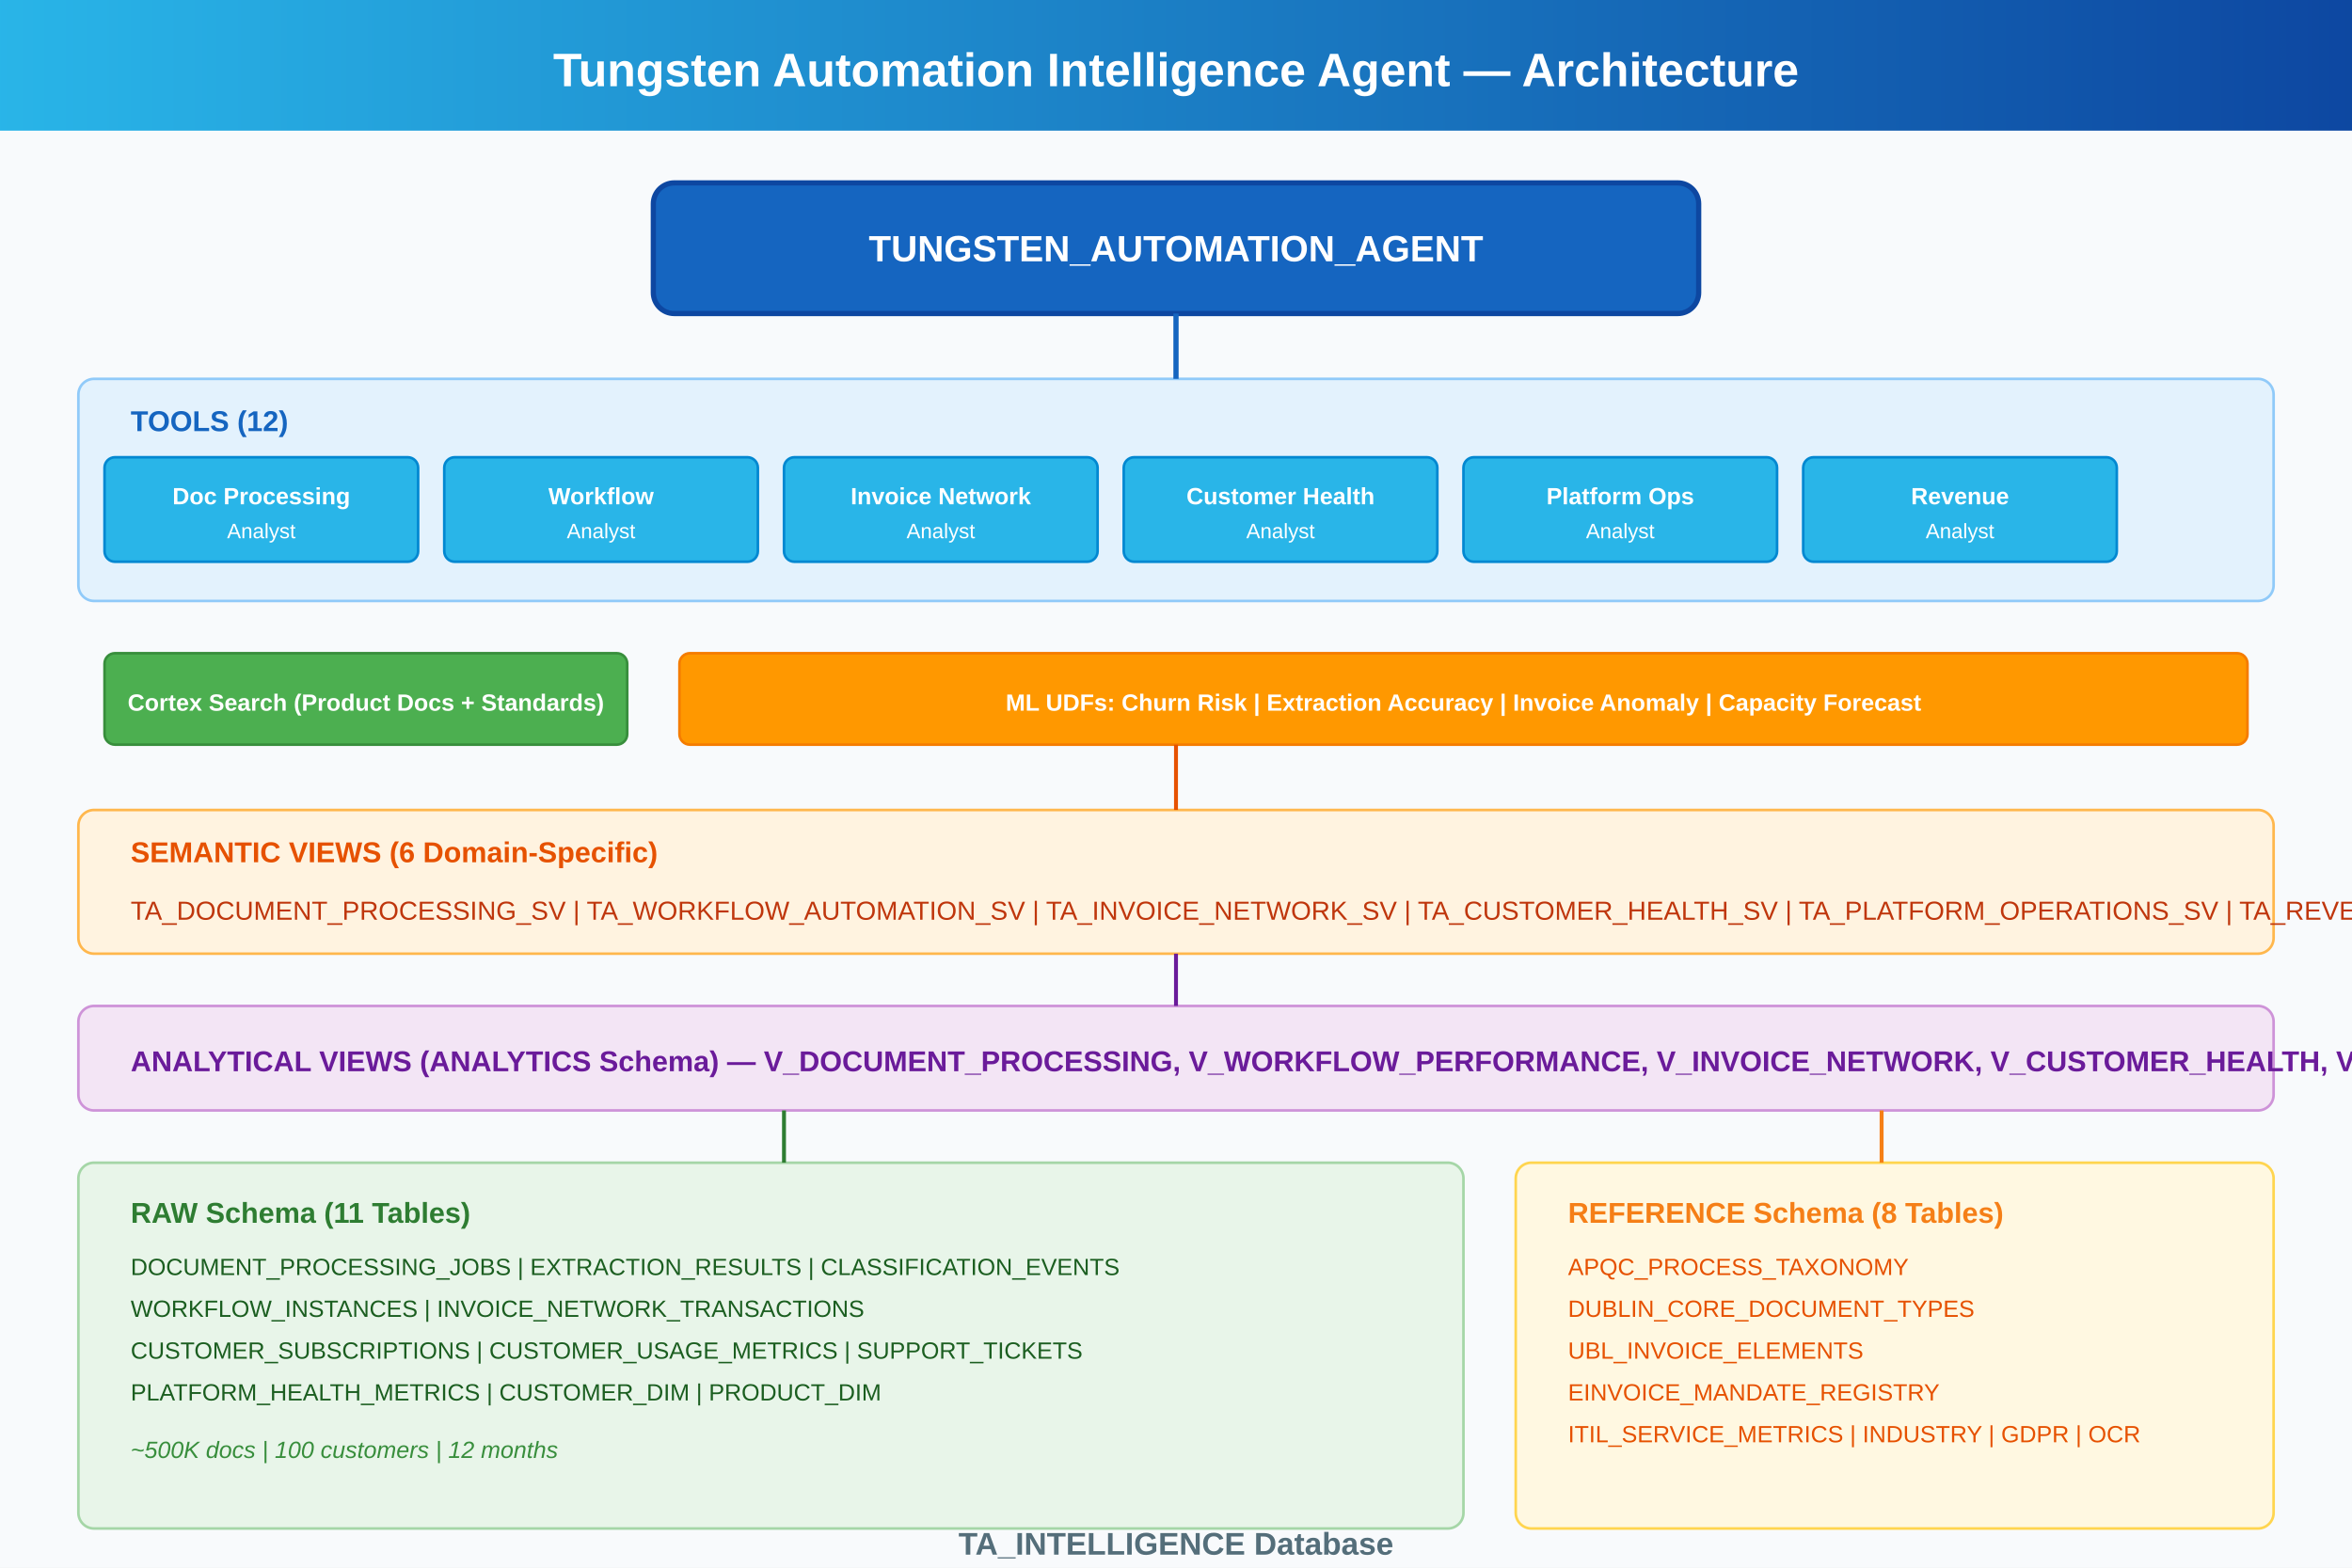
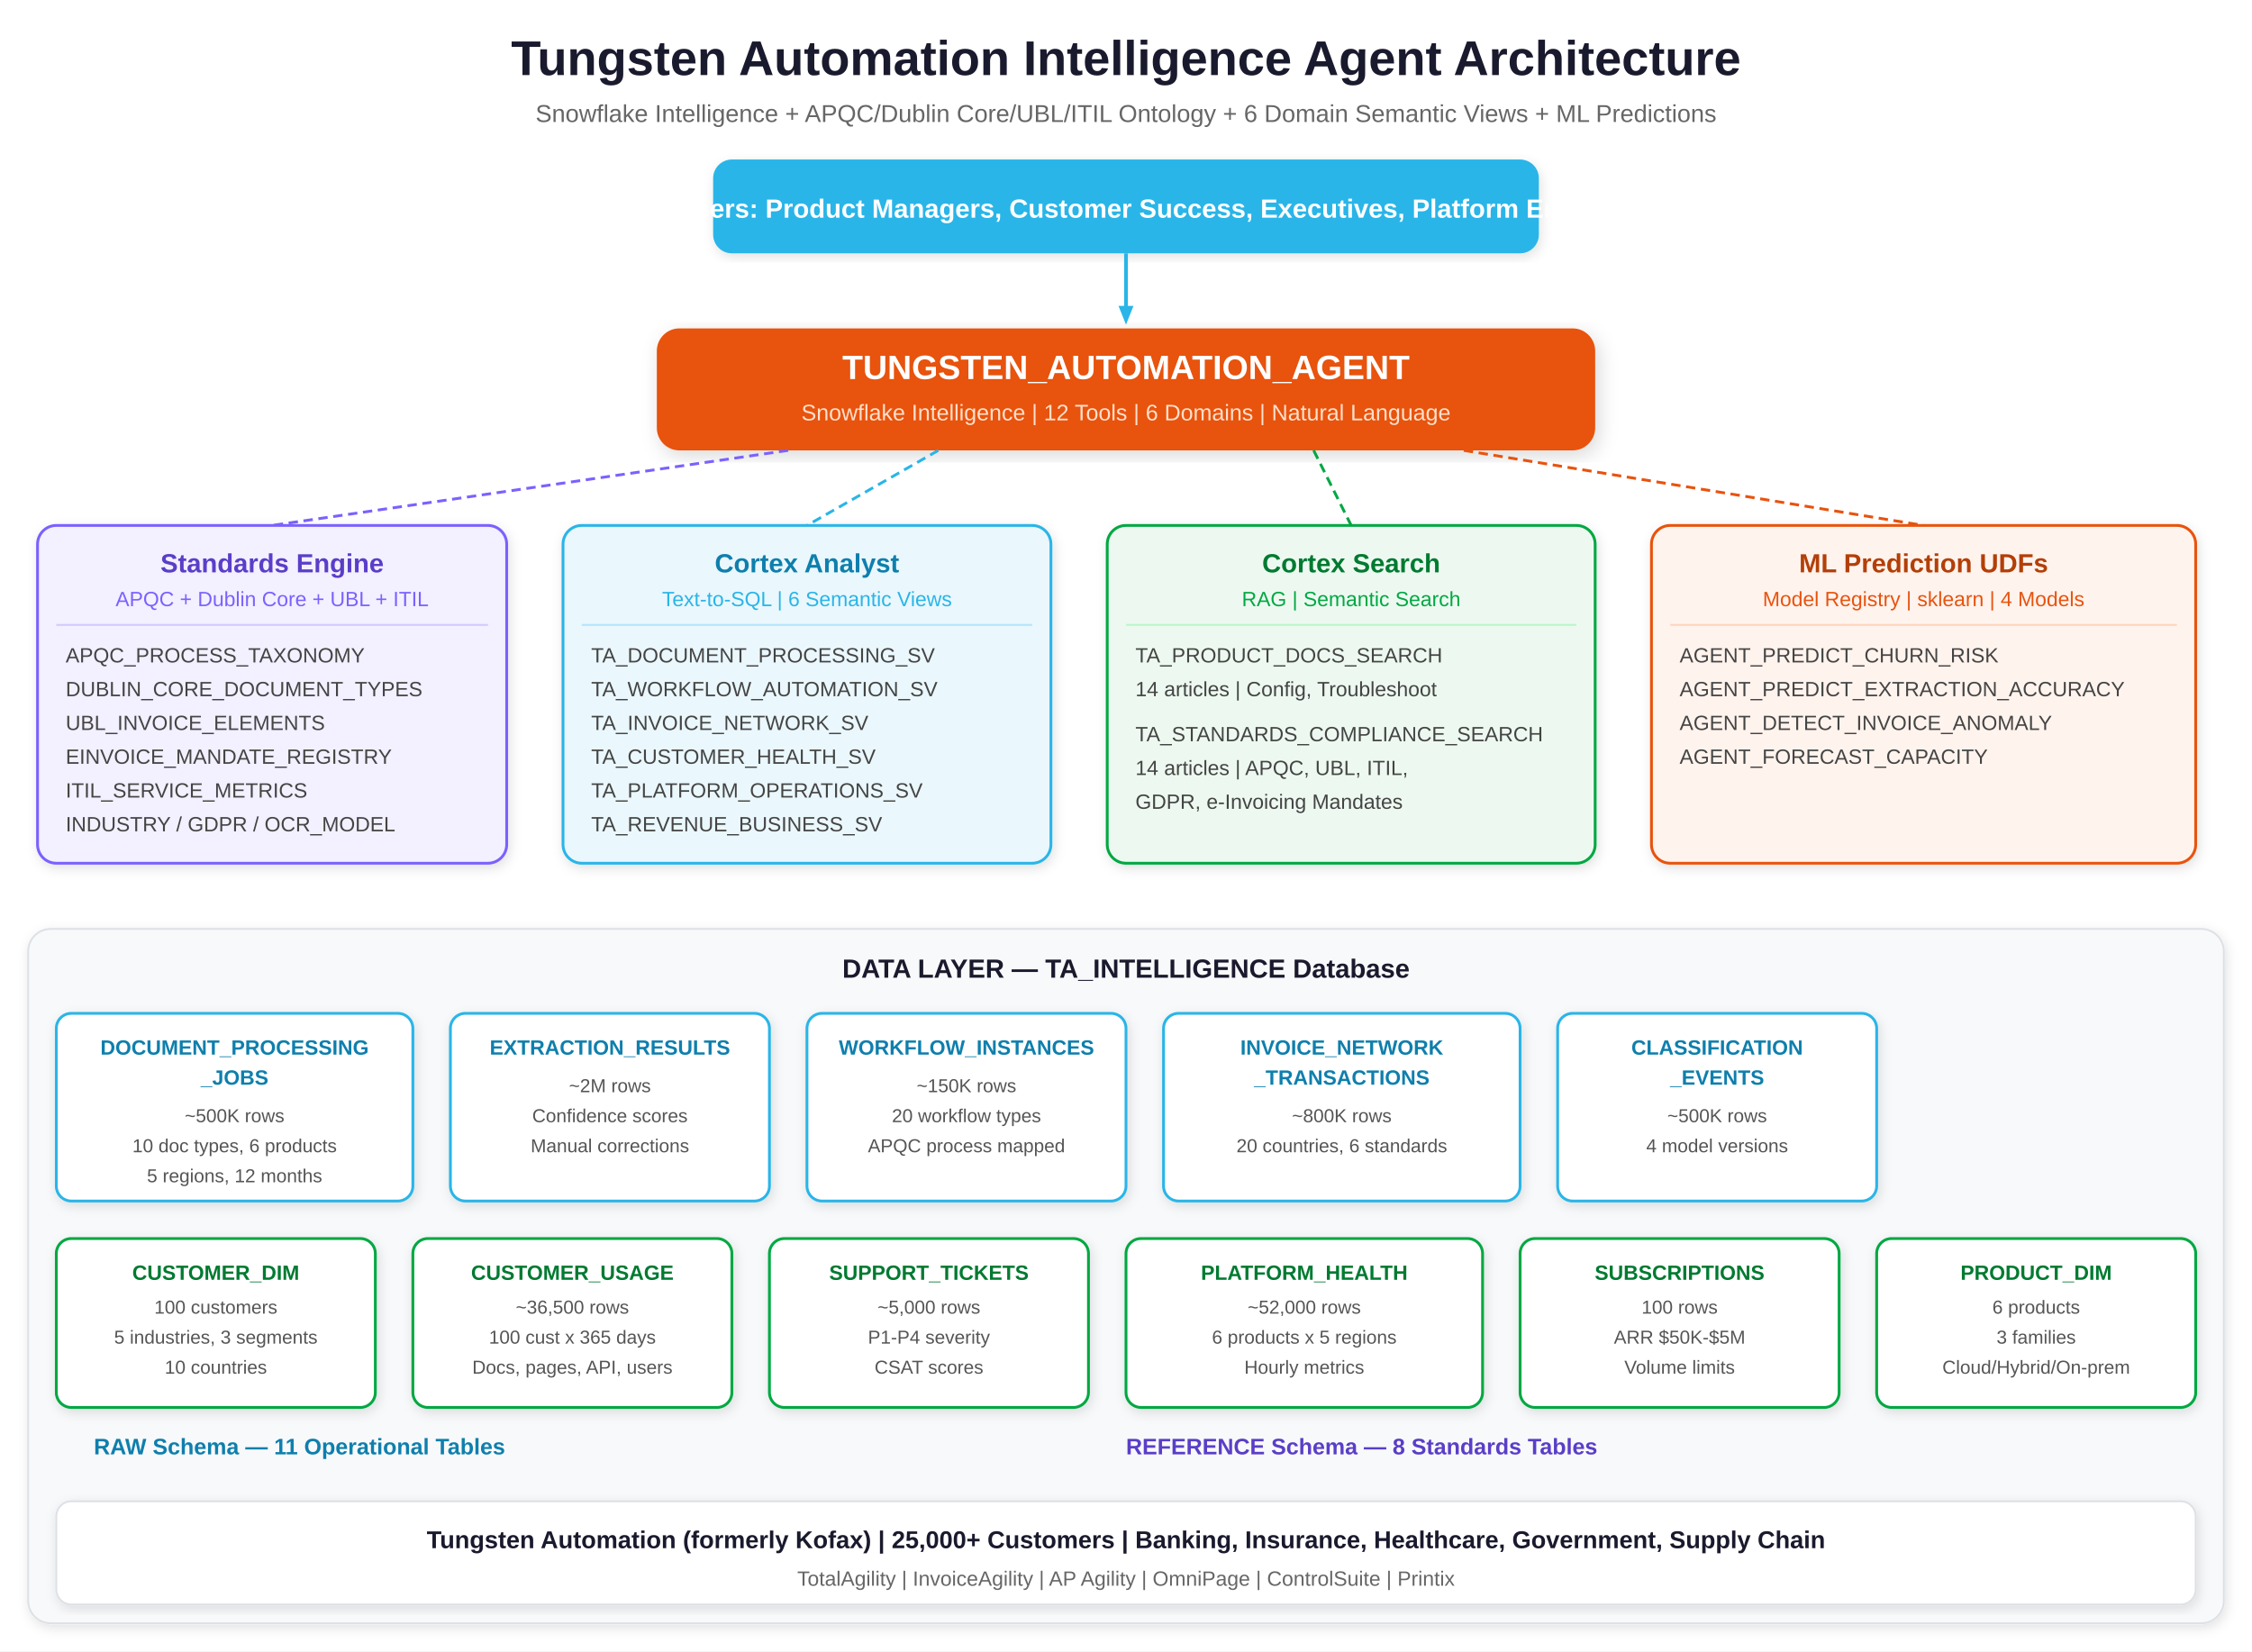
- <svg xmlns="http://www.w3.org/2000/svg" viewBox="0 0 900 600" font-family="Segoe UI, Arial, sans-serif">
+ <svg xmlns="http://www.w3.org/2000/svg" viewBox="0 0 1200 880" font-family="Segoe UI, Arial, sans-serif">
  <defs>
-     <linearGradient id="headerGrad" x1="0%" y1="0%" x2="100%" y2="0%">
-       <stop offset="0%" style="stop-color:#29B5E8" />
-       <stop offset="100%" style="stop-color:#0D47A1" />
-     </linearGradient>
+     <filter id="sh">
+       <feDropShadow dx="1" dy="2" stdDeviation="3" flood-color="#000" flood-opacity="0.12" />
+     </filter>
+     <filter id="shLg">
+       <feDropShadow dx="2" dy="3" stdDeviation="5" flood-color="#000" flood-opacity="0.15" />
+     </filter>
  </defs>
-   <rect width="900" height="600" fill="#f8fafc" />
-   <rect x="0" y="0" width="900" height="50" fill="url(#headerGrad)" />
-   <text x="450" y="33" text-anchor="middle" fill="white" font-size="18" font-weight="bold">Tungsten Automation Intelligence Agent — Architecture</text>
-   <rect x="250" y="70" width="400" height="50" rx="8" fill="#1565C0" stroke="#0D47A1" stroke-width="2" />
-   <text x="450" y="100" text-anchor="middle" fill="white" font-size="14" font-weight="bold">TUNGSTEN_AUTOMATION_AGENT</text>
-   <rect x="30" y="145" width="840" height="85" rx="6" fill="#E3F2FD" stroke="#90CAF9" stroke-width="1" />
-   <text x="50" y="165" fill="#1565C0" font-size="11" font-weight="bold">TOOLS (12)</text>
-   <rect x="40" y="175" width="120" height="40" rx="4" fill="#29B5E8" stroke="#0288D1" stroke-width="1" />
-   <text x="100" y="193" text-anchor="middle" fill="white" font-size="9" font-weight="bold">Doc Processing</text>
-   <text x="100" y="206" text-anchor="middle" fill="white" font-size="8">Analyst</text>
-   <rect x="170" y="175" width="120" height="40" rx="4" fill="#29B5E8" stroke="#0288D1" stroke-width="1" />
-   <text x="230" y="193" text-anchor="middle" fill="white" font-size="9" font-weight="bold">Workflow</text>
-   <text x="230" y="206" text-anchor="middle" fill="white" font-size="8">Analyst</text>
-   <rect x="300" y="175" width="120" height="40" rx="4" fill="#29B5E8" stroke="#0288D1" stroke-width="1" />
-   <text x="360" y="193" text-anchor="middle" fill="white" font-size="9" font-weight="bold">Invoice Network</text>
-   <text x="360" y="206" text-anchor="middle" fill="white" font-size="8">Analyst</text>
-   <rect x="430" y="175" width="120" height="40" rx="4" fill="#29B5E8" stroke="#0288D1" stroke-width="1" />
-   <text x="490" y="193" text-anchor="middle" fill="white" font-size="9" font-weight="bold">Customer Health</text>
-   <text x="490" y="206" text-anchor="middle" fill="white" font-size="8">Analyst</text>
-   <rect x="560" y="175" width="120" height="40" rx="4" fill="#29B5E8" stroke="#0288D1" stroke-width="1" />
-   <text x="620" y="193" text-anchor="middle" fill="white" font-size="9" font-weight="bold">Platform Ops</text>
-   <text x="620" y="206" text-anchor="middle" fill="white" font-size="8">Analyst</text>
-   <rect x="690" y="175" width="120" height="40" rx="4" fill="#29B5E8" stroke="#0288D1" stroke-width="1" />
-   <text x="750" y="193" text-anchor="middle" fill="white" font-size="9" font-weight="bold">Revenue</text>
-   <text x="750" y="206" text-anchor="middle" fill="white" font-size="8">Analyst</text>
-   <rect x="40" y="250" width="200" height="35" rx="4" fill="#4CAF50" stroke="#388E3C" stroke-width="1" />
-   <text x="140" y="272" text-anchor="middle" fill="white" font-size="9" font-weight="bold">Cortex Search (Product Docs + Standards)</text>
-   <rect x="260" y="250" width="600" height="35" rx="4" fill="#FF9800" stroke="#F57C00" stroke-width="1" />
-   <text x="560" y="272" text-anchor="middle" fill="white" font-size="9" font-weight="bold">ML UDFs: Churn Risk | Extraction Accuracy | Invoice Anomaly | Capacity Forecast</text>
-   <rect x="30" y="310" width="840" height="55" rx="6" fill="#FFF3E0" stroke="#FFB74D" stroke-width="1" />
-   <text x="50" y="330" fill="#E65100" font-size="11" font-weight="bold">SEMANTIC VIEWS (6 Domain-Specific)</text>
-   <text x="50" y="352" fill="#BF360C" font-size="10">TA_DOCUMENT_PROCESSING_SV | TA_WORKFLOW_AUTOMATION_SV | TA_INVOICE_NETWORK_SV | TA_CUSTOMER_HEALTH_SV | TA_PLATFORM_OPERATIONS_SV | TA_REVENUE_BUSINESS_SV</text>
-   <rect x="30" y="385" width="840" height="40" rx="6" fill="#F3E5F5" stroke="#CE93D8" stroke-width="1" />
-   <text x="50" y="410" fill="#6A1B9A" font-size="11" font-weight="bold">ANALYTICAL VIEWS (ANALYTICS Schema) — V_DOCUMENT_PROCESSING, V_WORKFLOW_PERFORMANCE, V_INVOICE_NETWORK, V_CUSTOMER_HEALTH, V_PLATFORM_HEALTH, V_REVENUE_METRICS</text>
-   <rect x="30" y="445" width="530" height="140" rx="6" fill="#E8F5E9" stroke="#A5D6A7" stroke-width="1" />
-   <text x="50" y="468" fill="#2E7D32" font-size="11" font-weight="bold">RAW Schema (11 Tables)</text>
-   <text x="50" y="488" fill="#1B5E20" font-size="9">DOCUMENT_PROCESSING_JOBS | EXTRACTION_RESULTS | CLASSIFICATION_EVENTS</text>
-   <text x="50" y="504" fill="#1B5E20" font-size="9">WORKFLOW_INSTANCES | INVOICE_NETWORK_TRANSACTIONS</text>
-   <text x="50" y="520" fill="#1B5E20" font-size="9">CUSTOMER_SUBSCRIPTIONS | CUSTOMER_USAGE_METRICS | SUPPORT_TICKETS</text>
-   <text x="50" y="536" fill="#1B5E20" font-size="9">PLATFORM_HEALTH_METRICS | CUSTOMER_DIM | PRODUCT_DIM</text>
-   <text x="50" y="558" fill="#388E3C" font-size="9" font-style="italic">~500K docs | 100 customers | 12 months</text>
-   <rect x="580" y="445" width="290" height="140" rx="6" fill="#FFF8E1" stroke="#FFD54F" stroke-width="1" />
-   <text x="600" y="468" fill="#F57F17" font-size="11" font-weight="bold">REFERENCE Schema (8 Tables)</text>
-   <text x="600" y="488" fill="#E65100" font-size="9">APQC_PROCESS_TAXONOMY</text>
-   <text x="600" y="504" fill="#E65100" font-size="9">DUBLIN_CORE_DOCUMENT_TYPES</text>
-   <text x="600" y="520" fill="#E65100" font-size="9">UBL_INVOICE_ELEMENTS</text>
-   <text x="600" y="536" fill="#E65100" font-size="9">EINVOICE_MANDATE_REGISTRY</text>
-   <text x="600" y="552" fill="#E65100" font-size="9">ITIL_SERVICE_METRICS | INDUSTRY | GDPR | OCR</text>
-   <line x1="450" y1="120" x2="450" y2="145" stroke="#1565C0" stroke-width="2" marker-end="url(#arrow)" />
-   <line x1="450" y1="285" x2="450" y2="310" stroke="#E65100" stroke-width="1.5" />
-   <line x1="450" y1="365" x2="450" y2="385" stroke="#6A1B9A" stroke-width="1.5" />
-   <line x1="300" y1="425" x2="300" y2="445" stroke="#2E7D32" stroke-width="1.5" />
-   <line x1="720" y1="425" x2="720" y2="445" stroke="#F57F17" stroke-width="1.5" />
-   <text x="450" y="595" text-anchor="middle" fill="#546E7A" font-size="12" font-weight="bold">TA_INTELLIGENCE Database</text>
+   <rect width="1200" height="880" fill="#ffffff" />
+   <text x="600" y="40" text-anchor="middle" fill="#1a1a2e" font-size="26" font-weight="bold">Tungsten Automation Intelligence Agent Architecture</text>
+   <text x="600" y="65" text-anchor="middle" fill="#666" font-size="13">Snowflake Intelligence + APQC/Dublin Core/UBL/ITIL Ontology + 6 Domain Semantic Views + ML Predictions</text>
+   <rect x="380" y="85" width="440" height="50" rx="10" fill="#29b5e8" filter="url(#sh)" />
+   <text x="600" y="116" text-anchor="middle" fill="#fff" font-size="14" font-weight="bold">Users: Product Managers, Customer Success, Executives, Platform Eng</text>
+   <line x1="600" y1="135" x2="600" y2="165" stroke="#29b5e8" stroke-width="2" />
+   <polygon points="596,163 604,163 600,173" fill="#29b5e8" />
+   <rect x="350" y="175" width="500" height="65" rx="12" fill="#e8530e" filter="url(#shLg)" />
+   <text x="600" y="202" text-anchor="middle" fill="#fff" font-size="18" font-weight="bold">TUNGSTEN_AUTOMATION_AGENT</text>
+   <text x="600" y="224" text-anchor="middle" fill="#ffe0cc" font-size="12">Snowflake Intelligence | 12 Tools | 6 Domains | Natural Language</text>
+   <line x1="420" y1="240" x2="145" y2="280" stroke="#7b61ff" stroke-width="1.5" stroke-dasharray="5,3" />
+   <line x1="500" y1="240" x2="430" y2="280" stroke="#29b5e8" stroke-width="1.5" stroke-dasharray="5,3" />
+   <line x1="700" y1="240" x2="720" y2="280" stroke="#00a843" stroke-width="1.5" stroke-dasharray="5,3" />
+   <line x1="780" y1="240" x2="1025" y2="280" stroke="#e8530e" stroke-width="1.5" stroke-dasharray="5,3" />
+   <rect x="20" y="280" width="250" height="180" rx="10" fill="#f3f0ff" stroke="#7b61ff" stroke-width="1.5" filter="url(#sh)" />
+   <text x="145" y="305" text-anchor="middle" fill="#5a3ec8" font-size="14" font-weight="bold">Standards Engine</text>
+   <text x="145" y="323" text-anchor="middle" fill="#7b61ff" font-size="11">APQC + Dublin Core + UBL + ITIL</text>
+   <line x1="30" y1="333" x2="260" y2="333" stroke="#d4c8ff" stroke-width="1" />
+   <text x="35" y="353" fill="#444" font-size="11">APQC_PROCESS_TAXONOMY</text>
+   <text x="35" y="371" fill="#444" font-size="11">DUBLIN_CORE_DOCUMENT_TYPES</text>
+   <text x="35" y="389" fill="#444" font-size="11">UBL_INVOICE_ELEMENTS</text>
+   <text x="35" y="407" fill="#444" font-size="11">EINVOICE_MANDATE_REGISTRY</text>
+   <text x="35" y="425" fill="#444" font-size="11">ITIL_SERVICE_METRICS</text>
+   <text x="35" y="443" fill="#444" font-size="11">INDUSTRY / GDPR / OCR_MODEL</text>
+   <rect x="300" y="280" width="260" height="180" rx="10" fill="#eaf7fc" stroke="#29b5e8" stroke-width="1.5" filter="url(#sh)" />
+   <text x="430" y="305" text-anchor="middle" fill="#0e7fad" font-size="14" font-weight="bold">Cortex Analyst</text>
+   <text x="430" y="323" text-anchor="middle" fill="#29b5e8" font-size="11">Text-to-SQL | 6 Semantic Views</text>
+   <line x1="310" y1="333" x2="550" y2="333" stroke="#b3e5fc" stroke-width="1" />
+   <text x="315" y="353" fill="#444" font-size="11">TA_DOCUMENT_PROCESSING_SV</text>
+   <text x="315" y="371" fill="#444" font-size="11">TA_WORKFLOW_AUTOMATION_SV</text>
+   <text x="315" y="389" fill="#444" font-size="11">TA_INVOICE_NETWORK_SV</text>
+   <text x="315" y="407" fill="#444" font-size="11">TA_CUSTOMER_HEALTH_SV</text>
+   <text x="315" y="425" fill="#444" font-size="11">TA_PLATFORM_OPERATIONS_SV</text>
+   <text x="315" y="443" fill="#444" font-size="11">TA_REVENUE_BUSINESS_SV</text>
+   <rect x="590" y="280" width="260" height="180" rx="10" fill="#edf9f0" stroke="#00a843" stroke-width="1.5" filter="url(#sh)" />
+   <text x="720" y="305" text-anchor="middle" fill="#007a31" font-size="14" font-weight="bold">Cortex Search</text>
+   <text x="720" y="323" text-anchor="middle" fill="#00a843" font-size="11">RAG | Semantic Search</text>
+   <line x1="600" y1="333" x2="840" y2="333" stroke="#b9f6ca" stroke-width="1" />
+   <text x="605" y="353" fill="#444" font-size="11">TA_PRODUCT_DOCS_SEARCH</text>
+   <text x="605" y="371" fill="#444" font-size="11">14 articles | Config, Troubleshoot</text>
+   <text x="605" y="395" fill="#444" font-size="11">TA_STANDARDS_COMPLIANCE_SEARCH</text>
+   <text x="605" y="413" fill="#444" font-size="11">14 articles | APQC, UBL, ITIL,</text>
+   <text x="605" y="431" fill="#444" font-size="11">GDPR, e-Invoicing Mandates</text>
+   <rect x="880" y="280" width="290" height="180" rx="10" fill="#fff3ed" stroke="#e8530e" stroke-width="1.5" filter="url(#sh)" />
+   <text x="1025" y="305" text-anchor="middle" fill="#b33f08" font-size="14" font-weight="bold">ML Prediction UDFs</text>
+   <text x="1025" y="323" text-anchor="middle" fill="#e8530e" font-size="11">Model Registry | sklearn | 4 Models</text>
+   <line x1="890" y1="333" x2="1160" y2="333" stroke="#ffd4bf" stroke-width="1" />
+   <text x="895" y="353" fill="#444" font-size="11">AGENT_PREDICT_CHURN_RISK</text>
+   <text x="895" y="371" fill="#444" font-size="11">AGENT_PREDICT_EXTRACTION_ACCURACY</text>
+   <text x="895" y="389" fill="#444" font-size="11">AGENT_DETECT_INVOICE_ANOMALY</text>
+   <text x="895" y="407" fill="#444" font-size="11">AGENT_FORECAST_CAPACITY</text>
+   <rect x="15" y="495" width="1170" height="370" rx="12" fill="#f8f9fa" stroke="#dde1e6" stroke-width="1" filter="url(#sh)" />
+   <text x="600" y="521" text-anchor="middle" fill="#1a1a2e" font-size="14" font-weight="bold">DATA LAYER — TA_INTELLIGENCE Database</text>
+   <rect x="30" y="540" width="190" height="100" rx="8" fill="#fff" stroke="#29b5e8" stroke-width="1.5" filter="url(#sh)" />
+   <text x="125" y="562" text-anchor="middle" fill="#0e7fad" font-size="11" font-weight="bold">DOCUMENT_PROCESSING</text>
+   <text x="125" y="578" text-anchor="middle" fill="#0e7fad" font-size="11" font-weight="bold">_JOBS</text>
+   <text x="125" y="598" text-anchor="middle" fill="#555" font-size="10">~500K rows</text>
+   <text x="125" y="614" text-anchor="middle" fill="#555" font-size="10">10 doc types, 6 products</text>
+   <text x="125" y="630" text-anchor="middle" fill="#555" font-size="10">5 regions, 12 months</text>
+   <rect x="240" y="540" width="170" height="100" rx="8" fill="#fff" stroke="#29b5e8" stroke-width="1.5" filter="url(#sh)" />
+   <text x="325" y="562" text-anchor="middle" fill="#0e7fad" font-size="11" font-weight="bold">EXTRACTION_RESULTS</text>
+   <text x="325" y="582" text-anchor="middle" fill="#555" font-size="10">~2M rows</text>
+   <text x="325" y="598" text-anchor="middle" fill="#555" font-size="10">Confidence scores</text>
+   <text x="325" y="614" text-anchor="middle" fill="#555" font-size="10">Manual corrections</text>
+   <rect x="430" y="540" width="170" height="100" rx="8" fill="#fff" stroke="#29b5e8" stroke-width="1.5" filter="url(#sh)" />
+   <text x="515" y="562" text-anchor="middle" fill="#0e7fad" font-size="11" font-weight="bold">WORKFLOW_INSTANCES</text>
+   <text x="515" y="582" text-anchor="middle" fill="#555" font-size="10">~150K rows</text>
+   <text x="515" y="598" text-anchor="middle" fill="#555" font-size="10">20 workflow types</text>
+   <text x="515" y="614" text-anchor="middle" fill="#555" font-size="10">APQC process mapped</text>
+   <rect x="620" y="540" width="190" height="100" rx="8" fill="#fff" stroke="#29b5e8" stroke-width="1.5" filter="url(#sh)" />
+   <text x="715" y="562" text-anchor="middle" fill="#0e7fad" font-size="11" font-weight="bold">INVOICE_NETWORK</text>
+   <text x="715" y="578" text-anchor="middle" fill="#0e7fad" font-size="11" font-weight="bold">_TRANSACTIONS</text>
+   <text x="715" y="598" text-anchor="middle" fill="#555" font-size="10">~800K rows</text>
+   <text x="715" y="614" text-anchor="middle" fill="#555" font-size="10">20 countries, 6 standards</text>
+   <rect x="830" y="540" width="170" height="100" rx="8" fill="#fff" stroke="#29b5e8" stroke-width="1.5" filter="url(#sh)" />
+   <text x="915" y="562" text-anchor="middle" fill="#0e7fad" font-size="11" font-weight="bold">CLASSIFICATION</text>
+   <text x="915" y="578" text-anchor="middle" fill="#0e7fad" font-size="11" font-weight="bold">_EVENTS</text>
+   <text x="915" y="598" text-anchor="middle" fill="#555" font-size="10">~500K rows</text>
+   <text x="915" y="614" text-anchor="middle" fill="#555" font-size="10">4 model versions</text>
+   <rect x="30" y="660" width="170" height="90" rx="8" fill="#fff" stroke="#00a843" stroke-width="1.5" filter="url(#sh)" />
+   <text x="115" y="682" text-anchor="middle" fill="#007a31" font-size="11" font-weight="bold">CUSTOMER_DIM</text>
+   <text x="115" y="700" text-anchor="middle" fill="#555" font-size="10">100 customers</text>
+   <text x="115" y="716" text-anchor="middle" fill="#555" font-size="10">5 industries, 3 segments</text>
+   <text x="115" y="732" text-anchor="middle" fill="#555" font-size="10">10 countries</text>
+   <rect x="220" y="660" width="170" height="90" rx="8" fill="#fff" stroke="#00a843" stroke-width="1.5" filter="url(#sh)" />
+   <text x="305" y="682" text-anchor="middle" fill="#007a31" font-size="11" font-weight="bold">CUSTOMER_USAGE</text>
+   <text x="305" y="700" text-anchor="middle" fill="#555" font-size="10">~36,500 rows</text>
+   <text x="305" y="716" text-anchor="middle" fill="#555" font-size="10">100 cust x 365 days</text>
+   <text x="305" y="732" text-anchor="middle" fill="#555" font-size="10">Docs, pages, API, users</text>
+   <rect x="410" y="660" width="170" height="90" rx="8" fill="#fff" stroke="#00a843" stroke-width="1.5" filter="url(#sh)" />
+   <text x="495" y="682" text-anchor="middle" fill="#007a31" font-size="11" font-weight="bold">SUPPORT_TICKETS</text>
+   <text x="495" y="700" text-anchor="middle" fill="#555" font-size="10">~5,000 rows</text>
+   <text x="495" y="716" text-anchor="middle" fill="#555" font-size="10">P1-P4 severity</text>
+   <text x="495" y="732" text-anchor="middle" fill="#555" font-size="10">CSAT scores</text>
+   <rect x="600" y="660" width="190" height="90" rx="8" fill="#fff" stroke="#00a843" stroke-width="1.5" filter="url(#sh)" />
+   <text x="695" y="682" text-anchor="middle" fill="#007a31" font-size="11" font-weight="bold">PLATFORM_HEALTH</text>
+   <text x="695" y="700" text-anchor="middle" fill="#555" font-size="10">~52,000 rows</text>
+   <text x="695" y="716" text-anchor="middle" fill="#555" font-size="10">6 products x 5 regions</text>
+   <text x="695" y="732" text-anchor="middle" fill="#555" font-size="10">Hourly metrics</text>
+   <rect x="810" y="660" width="170" height="90" rx="8" fill="#fff" stroke="#00a843" stroke-width="1.5" filter="url(#sh)" />
+   <text x="895" y="682" text-anchor="middle" fill="#007a31" font-size="11" font-weight="bold">SUBSCRIPTIONS</text>
+   <text x="895" y="700" text-anchor="middle" fill="#555" font-size="10">100 rows</text>
+   <text x="895" y="716" text-anchor="middle" fill="#555" font-size="10">ARR $50K-$5M</text>
+   <text x="895" y="732" text-anchor="middle" fill="#555" font-size="10">Volume limits</text>
+   <rect x="1000" y="660" width="170" height="90" rx="8" fill="#fff" stroke="#00a843" stroke-width="1.5" filter="url(#sh)" />
+   <text x="1085" y="682" text-anchor="middle" fill="#007a31" font-size="11" font-weight="bold">PRODUCT_DIM</text>
+   <text x="1085" y="700" text-anchor="middle" fill="#555" font-size="10">6 products</text>
+   <text x="1085" y="716" text-anchor="middle" fill="#555" font-size="10">3 families</text>
+   <text x="1085" y="732" text-anchor="middle" fill="#555" font-size="10">Cloud/Hybrid/On-prem</text>
+   <text x="50" y="775" fill="#0e7fad" font-size="12" font-weight="bold">RAW Schema — 11 Operational Tables</text>
+   <text x="600" y="775" fill="#5a3ec8" font-size="12" font-weight="bold">REFERENCE Schema — 8 Standards Tables</text>
+   <rect x="30" y="800" width="1140" height="55" rx="8" fill="#fff" stroke="#dde1e6" stroke-width="1" filter="url(#sh)" />
+   <text x="600" y="825" text-anchor="middle" fill="#1a1a2e" font-size="13" font-weight="bold">Tungsten Automation (formerly Kofax) | 25,000+ Customers | Banking, Insurance, Healthcare, Government, Supply Chain</text>
+   <text x="600" y="845" text-anchor="middle" fill="#666" font-size="11">TotalAgility | InvoiceAgility | AP Agility | OmniPage | ControlSuite | Printix</text>
</svg>
